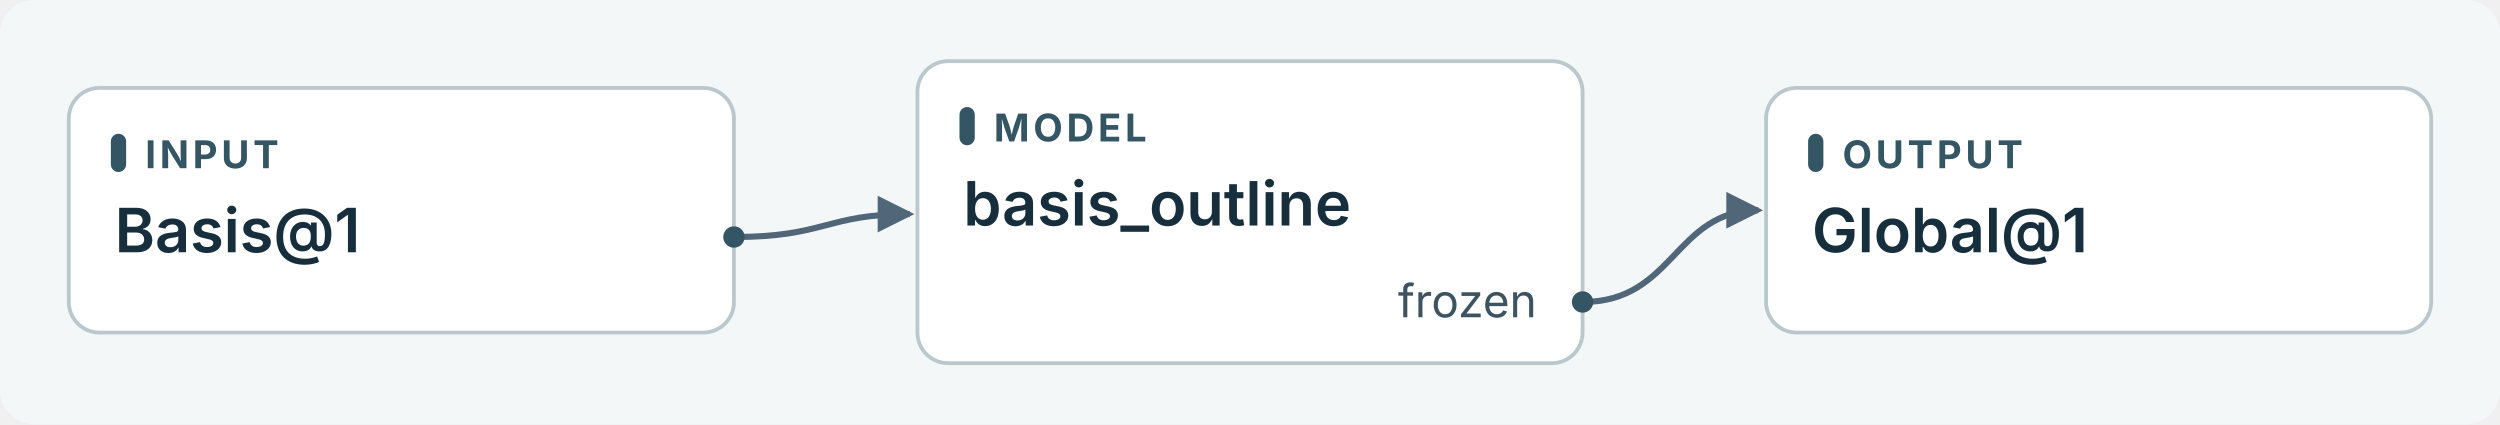
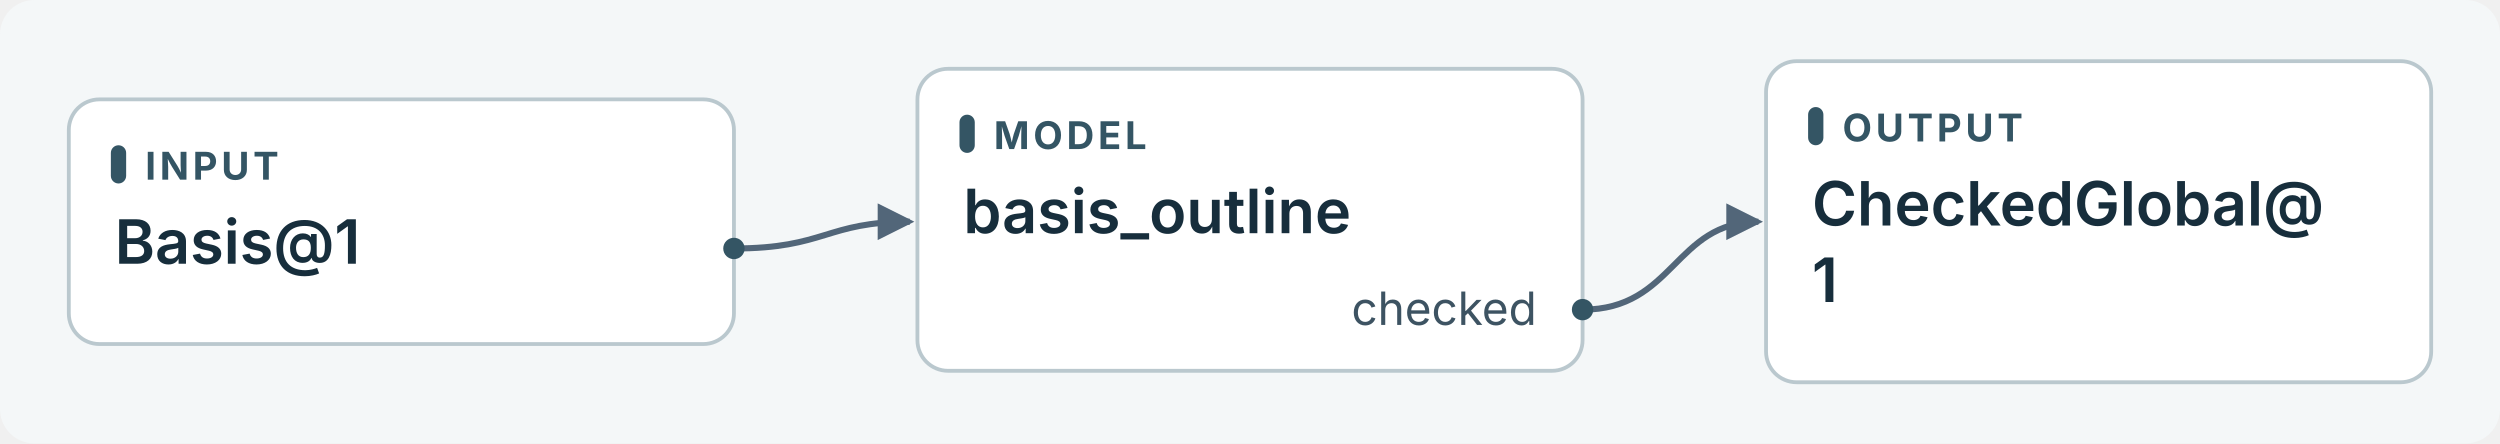
- <svg xmlns="http://www.w3.org/2000/svg" aria-labelledby="title desc" width="654" height="111" viewBox="0 0 654 111" role="img">
+ <svg xmlns="http://www.w3.org/2000/svg" aria-labelledby="title desc" width="654" height="116" viewBox="0 0 654 116" role="img">
  <defs>
    <marker id="arrow" viewBox="0 0 8 8" refX="7" refY="4" markerWidth="6" markerHeight="6" orient="auto">
      <path d="M0 0 L8 4 L0 8 Z" fill="#526679" />
    </marker>
  </defs>
-   <rect x="0" y="0" width="654" height="111" fill="#f4f7f8" rx="9" />
+   <rect x="0" y="0" width="654" height="116" fill="#f4f7f8" rx="9" />
  <g fill="none" stroke="#526679" stroke-width="1.6" stroke-linejoin="round">
-     <path d="M192 62 C216 62 216 56 238 56" marker-end="url(#arrow)" data-source="input" data-port="" data-target="handler" />
-     <path d="M414 79 C438 79 438 55 460 55" marker-end="url(#arrow)" data-source="handler" data-port="frozen" data-target="port:frozen" />
+     <path d="M192 65 C216 65 216 58 238 58" marker-end="url(#arrow)" data-source="input" data-port="" data-target="handler" />
+     <path d="M414 81 C438 81 438 58 460 58" marker-end="url(#arrow)" data-source="handler" data-port="checked" data-target="port:checked" />
  </g>
  <g data-node="input" font-family="Inter, Arial, sans-serif">
-     <rect x="18" y="23" width="174" height="64" rx="8" fill="white" stroke="#bac8ce" />
-     <rect x="29" y="35" width="4" height="10" rx="2" fill="#345564" />
-     <text x="38" y="44" fill="#345564" font-size="10" font-weight="700" letter-spacing="1">INPUT</text>
-     <text x="30" y="66" fill="#172e3c" font-size="16" font-weight="600">Basis@1</text>
-     <circle cx="192" cy="62" r="2.8" fill="#345564" />
+     <rect x="18" y="26" width="174" height="64" rx="8" fill="white" stroke="#bac8ce" />
+     <rect x="29" y="38" width="4" height="10" rx="2" fill="#345564" />
+     <text x="38" y="47" fill="#345564" font-size="10" font-weight="700" letter-spacing="1">INPUT</text>
+     <text x="30" y="69" fill="#172e3c" font-size="16" font-weight="600">Basis@1</text>
+     <circle cx="192" cy="65" r="2.8" fill="#345564" />
  </g>
  <g data-node="handler" font-family="Inter, Arial, sans-serif">
-     <rect x="240" y="16" width="174" height="79" rx="8" fill="white" stroke="#bac8ce" />
-     <rect x="251" y="28" width="4" height="10" rx="2" fill="#345564" />
-     <text x="260" y="37" fill="#345564" font-size="10" font-weight="700" letter-spacing="1">MODEL</text>
-     <text x="252" y="59" fill="#172e3c" font-size="16" font-weight="600">basis_outline</text>
-     <text x="402" y="83" fill="#3d5362" font-size="12" text-anchor="end">frozen</text>
-     <circle cx="414" cy="79" r="2.8" fill="#345564" />
+     <rect x="240" y="18" width="174" height="79" rx="8" fill="white" stroke="#bac8ce" />
+     <rect x="251" y="30" width="4" height="10" rx="2" fill="#345564" />
+     <text x="260" y="39" fill="#345564" font-size="10" font-weight="700" letter-spacing="1">MODEL</text>
+     <text x="252" y="61" fill="#172e3c" font-size="16" font-weight="600">basis_outline</text>
+     <text x="402" y="85" fill="#3d5362" font-size="12" text-anchor="end">checked</text>
+     <circle cx="414" cy="81" r="2.8" fill="#345564" />
  </g>
-   <g data-node="port:frozen" font-family="Inter, Arial, sans-serif">
-     <rect x="462" y="23" width="174" height="64" rx="8" fill="white" stroke="#bac8ce" />
-     <rect x="473" y="35" width="4" height="10" rx="2" fill="#345564" />
-     <text x="482" y="44" fill="#345564" font-size="10" font-weight="700" letter-spacing="1">OUTPUT</text>
-     <text x="474" y="66" fill="#172e3c" font-size="16" font-weight="600">Global@1</text>
+   <g data-node="port:checked" font-family="Inter, Arial, sans-serif">
+     <rect x="462" y="16" width="174" height="84" rx="8" fill="white" stroke="#bac8ce" />
+     <rect x="473" y="28" width="4" height="10" rx="2" fill="#345564" />
+     <text x="482" y="37" fill="#345564" font-size="10" font-weight="700" letter-spacing="1">OUTPUT</text>
+     <text x="474" y="59" fill="#172e3c" font-size="16" font-weight="600">CheckedGlobal@</text>
+     <text x="474" y="79" fill="#172e3c" font-size="16" font-weight="600">1</text>
  </g>
</svg>
